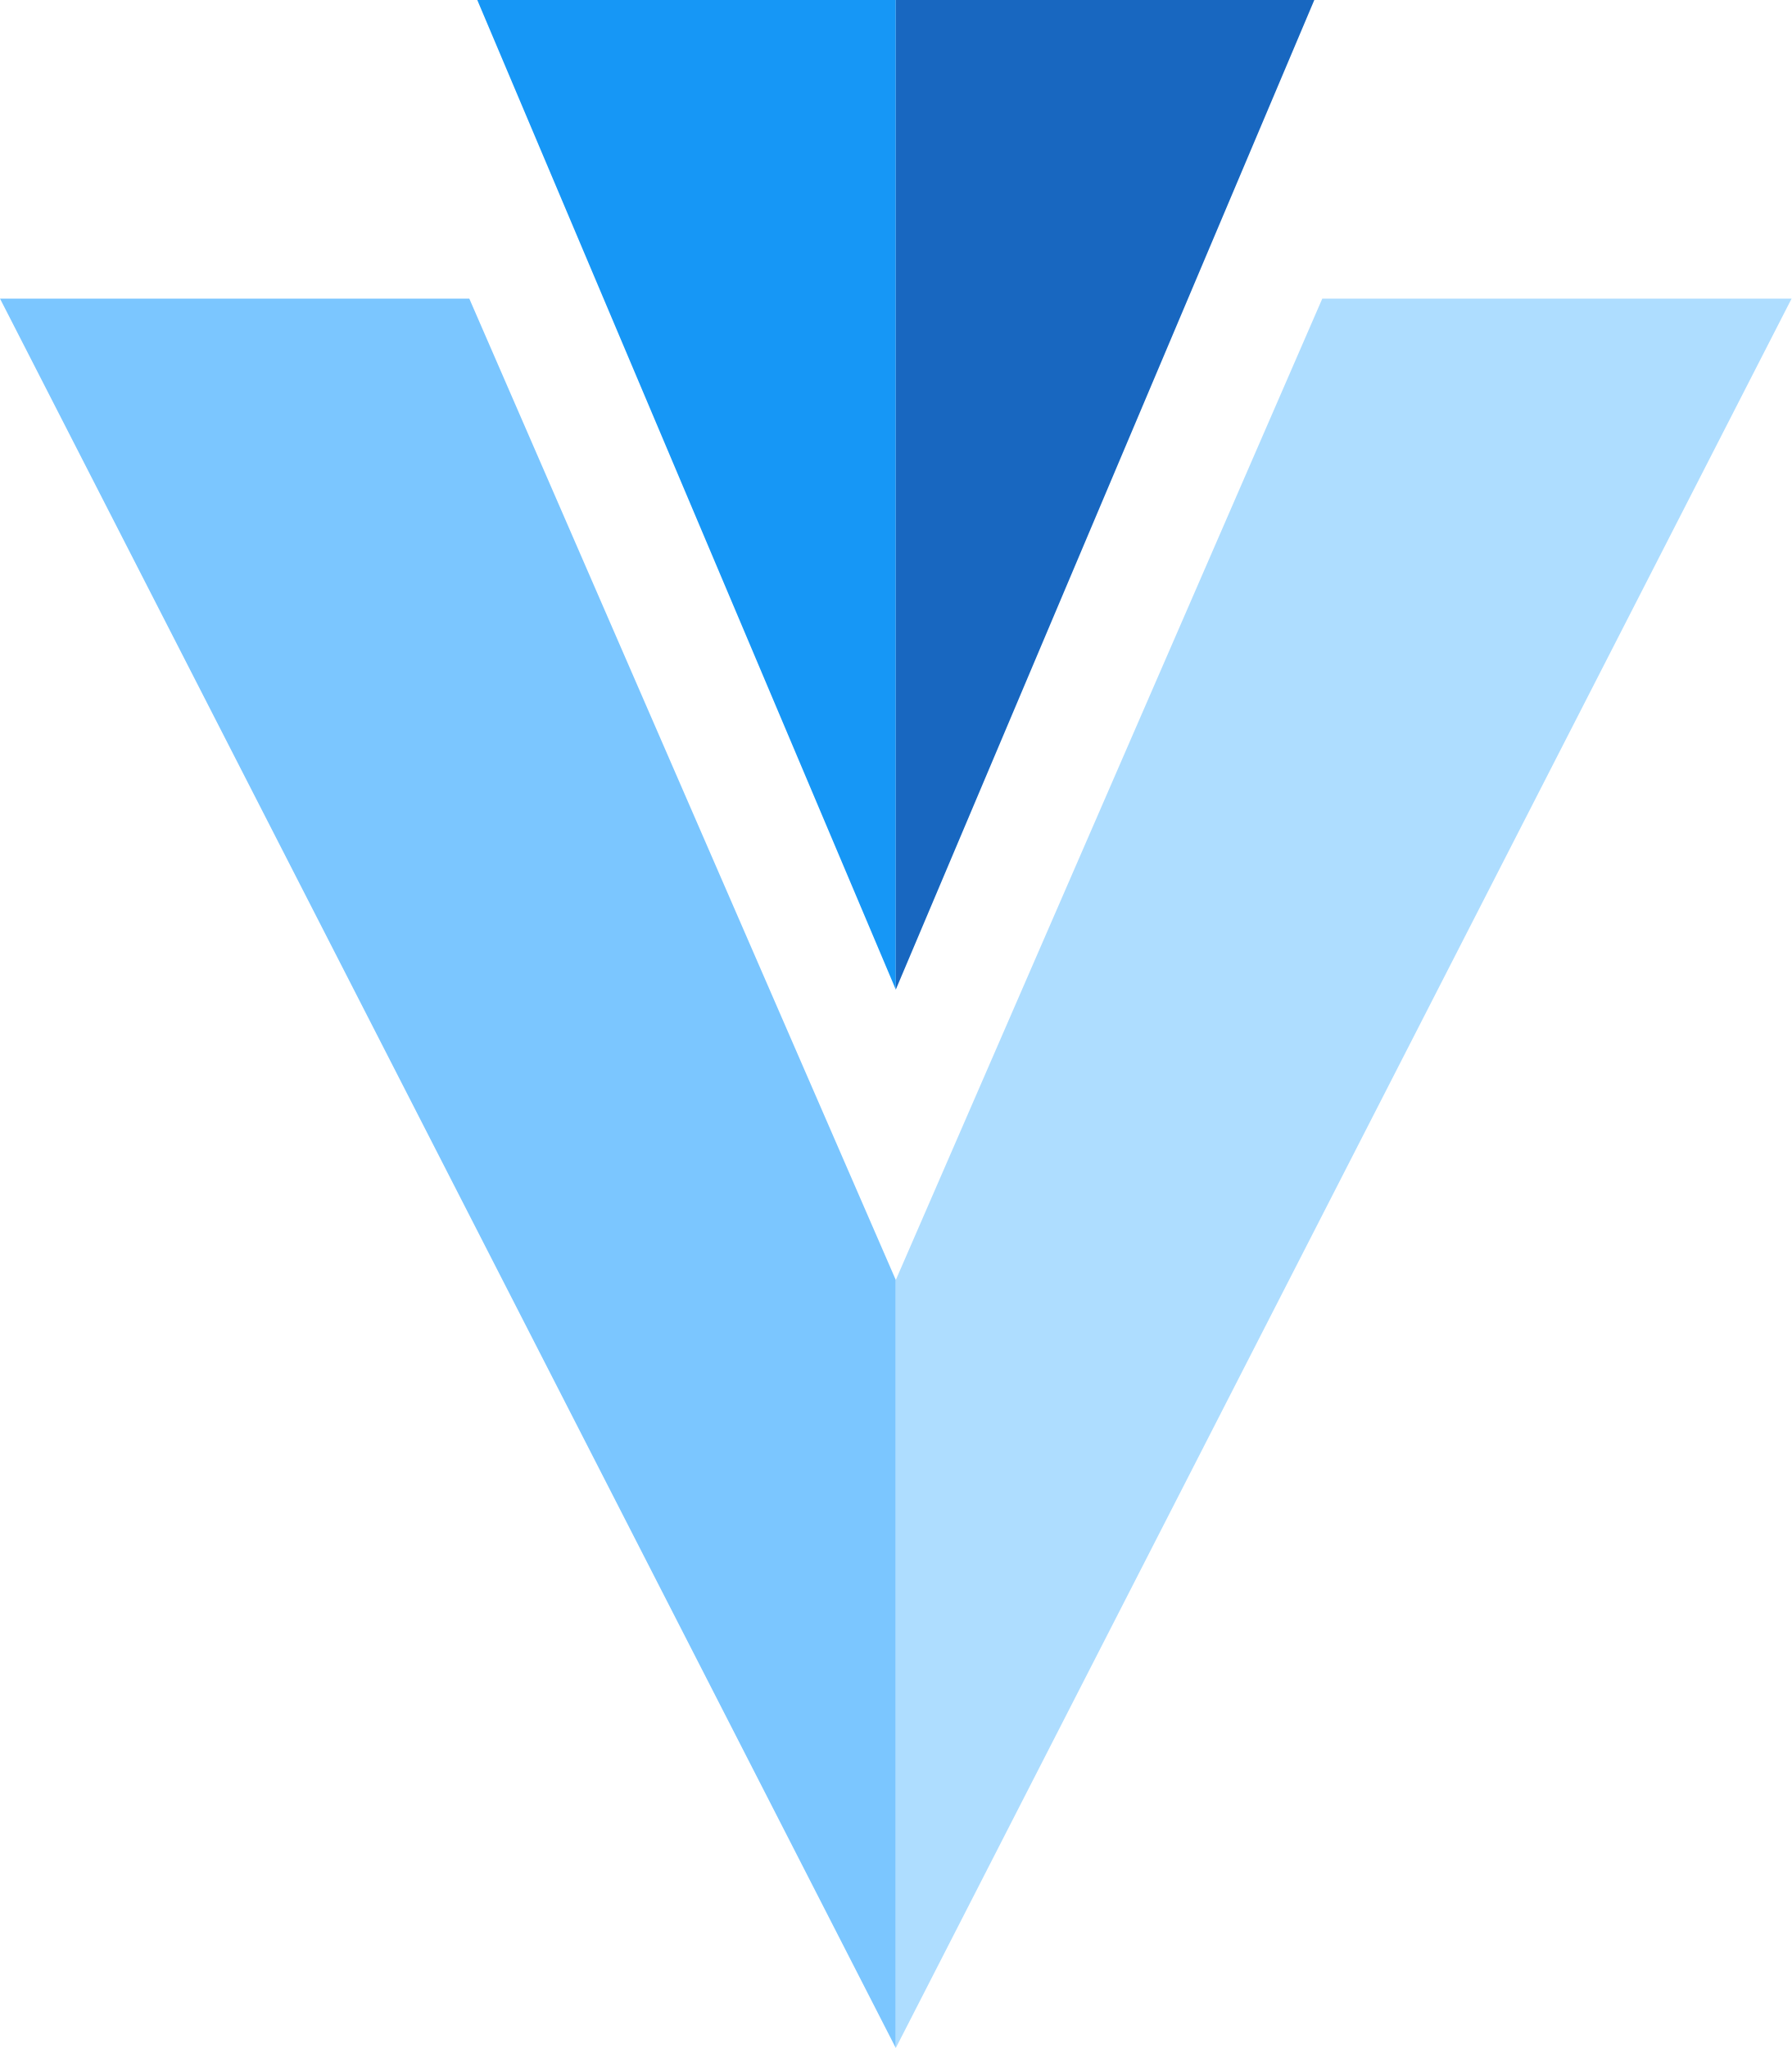
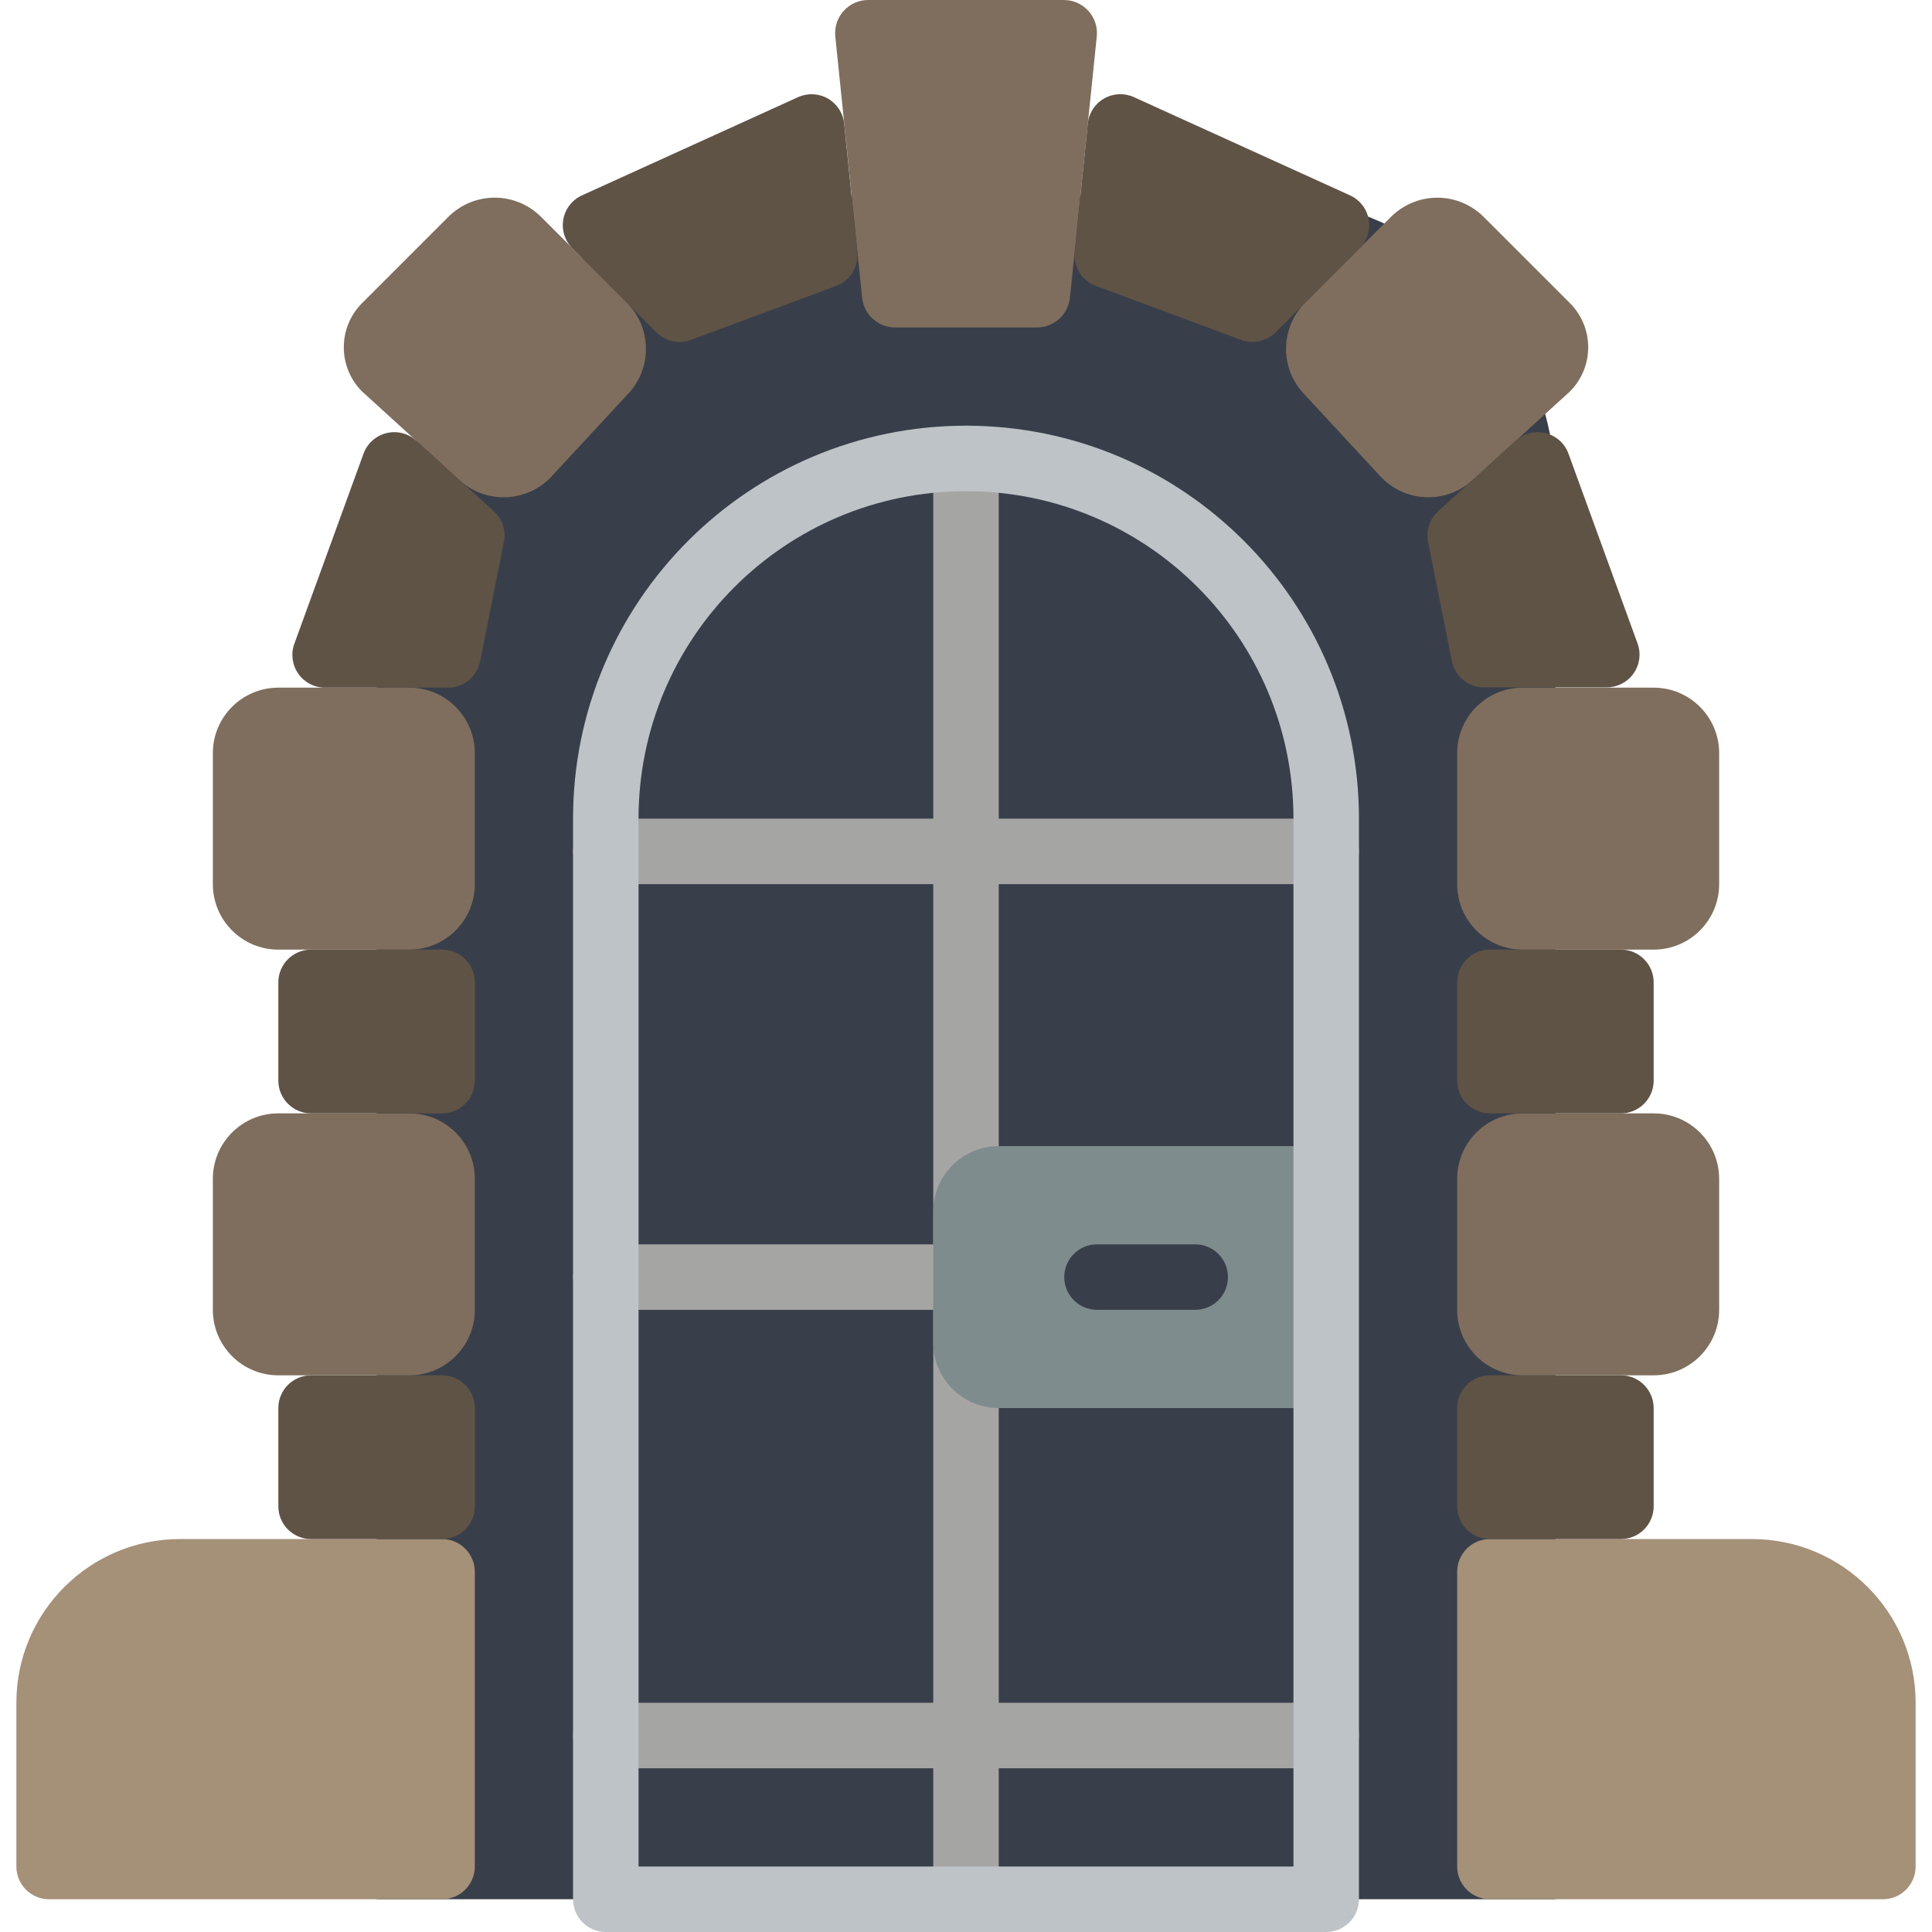
- <svg xmlns="http://www.w3.org/2000/svg" id="Layer_1" data-name="Layer 1" viewBox="0 0 87.5 100">
-   <defs>
-     <style>.cls-1{fill:#1697f6;}.cls-2{fill:#7bc6ff;}.cls-3{fill:#1867c0;}.cls-4{fill:#aeddff;}</style>
-   </defs>
-   <polyline class="cls-1" points="43.75 0 23.31 0 43.75 48.32" />
-   <polygon class="cls-2" points="43.75 62.5 43.75 100 0 14.58 22.92 14.58 43.75 62.5" />
-   <polyline class="cls-3" points="43.75 0 64.19 0 43.75 48.32" />
-   <polygon class="cls-4" points="64.58 14.58 87.5 14.58 43.75 100 43.75 62.5 64.58 14.58" />
+ <svg xmlns="http://www.w3.org/2000/svg" height="512" viewBox="0 0 58 59" width="512">
+   <g id="024---Dungeon" fill="none">
+     <path id="Shape" d="m24 6h14c4.971 0 9 4.029 9 9v43h-36v-39c0-7.18 5.82-13 13-13z" fill="#393f4a" />
+     <path id="Shape" d="m5 47h8c.552 0 1 .448 1 1v9c0 .552-.448 1-1 1h-12c-.552 0-1-.448-1-1v-5c0-2.761 2.239-5 5-5z" fill="#a59078" />
+     <rect id="Rectangle-path" fill="#5f5346" height="5" rx="1" width="6" x="8" y="42" />
+     <rect id="Rectangle-path" fill="#7f6e5d" height="8" rx="2" width="8" x="6" y="34" />
+     <rect id="Rectangle-path" fill="#7f6e5d" height="8" rx="2" width="8" x="6" y="21" />
+     <path id="Shape" d="m18.692 12.014-2.345 2.531c-.746.805-2.001.859-2.813.12l-2.976-2.709c-.745-.746-.745-1.954 0-2.7l2.634-2.634c.375-.375.884-.586 1.415-.586s1.039.211 1.415.586l2.618 2.618c.76.76.784 1.985.053 2.774z" fill="#7f6e5d" />
+     <rect id="Rectangle-path" fill="#5f5346" height="5" rx="1" width="6" x="8" y="29" />
+     <path id="Shape" d="m31.151 10h-4.3c-.521.006-.963-.382-1.022-.9l-.822-8c-.025-.285.071-.567.266-.777.194-.21.468-.327.754-.323h5.946c.286-.004.561.113.756.323s.292.492.266.777l-.822 8c-.059.518-.501.906-1.022.9z" fill="#7f6e5d" />
+     <path id="Shape" d="m8.489 19.658 2.111-5.8c.113-.314.376-.55.7-.631.324-.08.666.006.913.231l2.368 2.156c.26.236.377.592.308.936l-.728 3.65c-.095.466-.505.801-.981.8h-3.752c-.326-0-.632-.159-.819-.427-.187-.267-.232-.609-.12-.915z" fill="#5f5346" />
+     <path id="Shape" d="m23.873 2.966-6.6 3c-.299.136-.512.409-.57.732-.058.323.045.654.277.886l2.565 2.565c.277.277.689.367 1.056.23l4.433-1.647c.427-.159.692-.586.646-1.039l-.4-3.916c-.032-.32-.217-.605-.496-.766-.279-.161-.618-.177-.911-.045z" fill="#5f5346" />
+     <path id="Shape" d="m45 47h12c.552 0 1 .448 1 1v9c0 .552-.448 1-1 1h-8c-2.761 0-5-2.239-5-5v-5c0-.552.448-1 1-1z" fill="#a59078" transform="matrix(-1 0 0 -1 102 105)" />
+     <rect id="Rectangle-path" fill="#5f5346" height="5" rx="1" transform="matrix(-1 0 0 -1 94 89)" width="6" x="44" y="42" />
+     <rect id="Rectangle-path" fill="#7f6e5d" height="8" rx="2" transform="matrix(-1 0 0 -1 96 76)" width="8" x="44" y="34" />
+     <rect id="Rectangle-path" fill="#7f6e5d" height="8" rx="2" transform="matrix(-1 0 0 -1 96 50)" width="8" x="44" y="21" />
+     <path id="Shape" d="m39.308 12.014 2.345 2.531c.746.805 2.001.859 2.813.12l2.976-2.709c.745-.746.745-1.954 0-2.7l-2.634-2.633c-.375-.375-.884-.586-1.415-.586s-1.039.211-1.415.586l-2.618 2.618c-.76.76-.783 1.985-.053 2.773z" fill="#7f6e5d" />
+     <rect id="Rectangle-path" fill="#5f5346" height="5" rx="1" transform="matrix(-1 0 0 -1 94 63)" width="6" x="44" y="29" />
+     <path id="Shape" d="m49.511 19.658-2.111-5.8c-.113-.314-.376-.55-.7-.631-.324-.08-.666.006-.913.231l-2.368 2.156c-.26.236-.377.592-.308.936l.728 3.641c.095.466.505.801.981.8h3.752c.324-.001.627-.159.814-.424.187-.265.233-.604.125-.909z" fill="#5f5346" />
+     <path id="Shape" d="m34.127 2.966 6.6 3c.299.136.512.409.57.732.058.323-.045.654-.277.886l-2.565 2.565c-.277.277-.689.367-1.056.23l-4.434-1.65c-.427-.159-.692-.586-.646-1.039l.4-3.916c.033-.32.218-.605.497-.765.279-.16.618-.176.911-.043z" fill="#5f5346" />
+     <g fill="#a5a5a4">
+       <path id="Shape" d="m29 59c-.552 0-1-.448-1-1v-19c0-.552.448-1 1-1s1 .448 1 1v19c0 .552-.448 1-1 1z" />
+       <path id="Shape" d="m29 40c-.552 0-1-.448-1-1v-25c0-.552.448-1 1-1s1 .448 1 1v25c0 .552-.448 1-1 1z" />
+       <path id="Shape" d="m40 54h-22c-.552 0-1-.448-1-1s.448-1 1-1h22c.552 0 1 .448 1 1s-.448 1-1 1z" />
+       <path id="Shape" d="m40 27h-22c-.552 0-1-.448-1-1s.448-1 1-1h22c.552 0 1 .448 1 1s-.448 1-1 1z" />
+       <path id="Shape" d="m28 40h-10c-.552 0-1-.448-1-1s.448-1 1-1h10c.552 0 1 .448 1 1s-.448 1-1 1z" />
+     </g>
+     <path id="Shape" d="m30 35h10v8h-10c-1.105 0-2-.895-2-2v-4c0-1.105.895-2 2-2z" fill="#7f8c8d" />
+     <path id="Shape" d="m36 40h-3c-.552 0-1-.448-1-1s.448-1 1-1h3c.552 0 1 .448 1 1s-.448 1-1 1z" fill="#393f4a" />
+     <path id="Shape" d="m40 59h-22c-.552 0-1-.448-1-1v-33c0-6.627 5.373-12 12-12s12 5.373 12 12v33c0 .552-.448 1-1 1zm-21-2h20v-32c0-5.523-4.477-10-10-10s-10 4.477-10 10z" fill="#bdc3c7" />
+   </g>
</svg>
